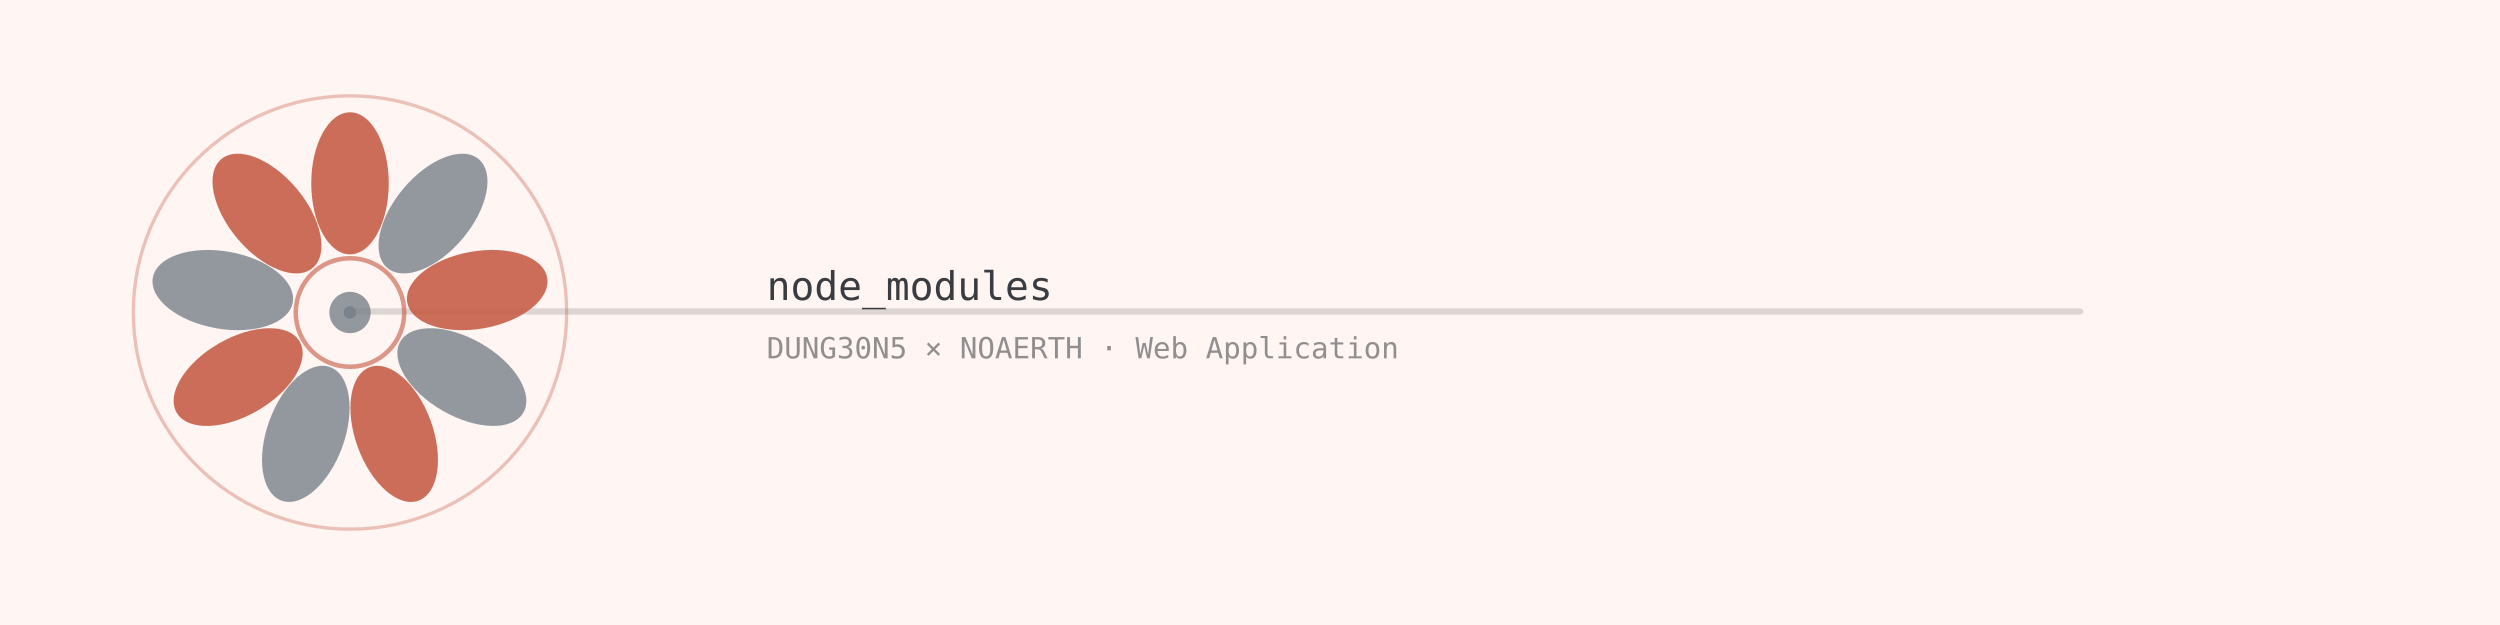
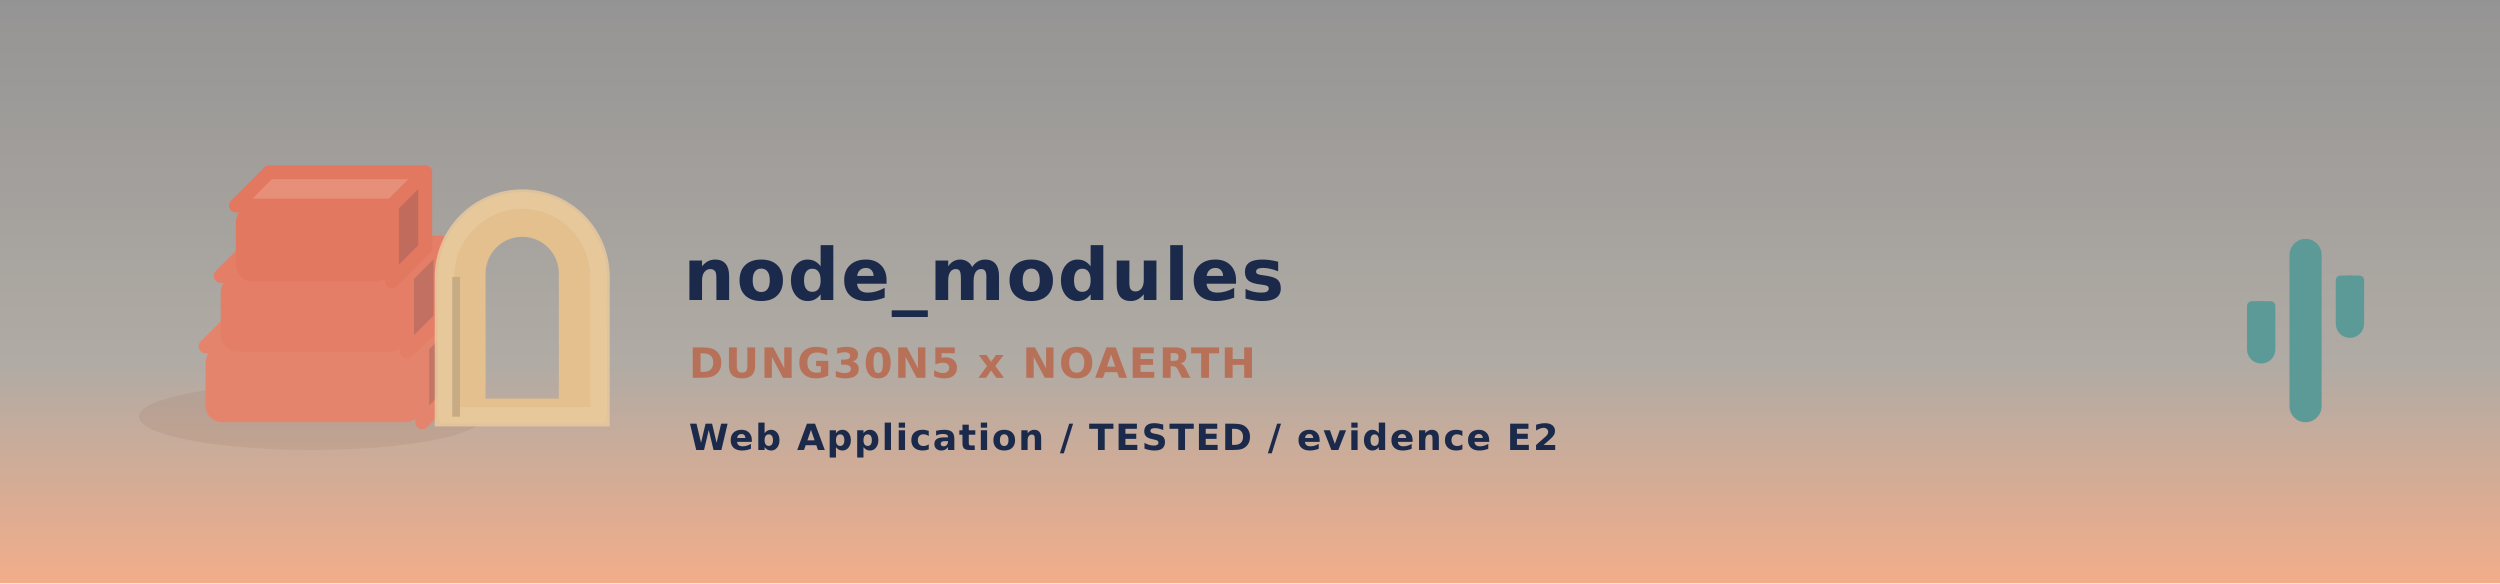
- <svg xmlns="http://www.w3.org/2000/svg" viewBox="0 0 1200 300" width="1200" height="300" role="img" aria-label="node_modules identity object">
-   <rect width="1200" height="300" fill="#fff5f2" />
-   <defs>
-     <linearGradient id="gft" x1="0" y1="0" x2="1" y2="1">
-       <stop offset="0%" stop-color="#c75f48" />
-       <stop offset="100%" stop-color="#78818a" />
-     </linearGradient>
-   </defs>
-   <rect x="168.00" y="148.00" width="832.00" height="3.00" rx="2.00" fill="rgba(37,40,46,0.160)" opacity="1.00" />
+ <svg xmlns="http://www.w3.org/2000/svg" width="900" height="210" viewBox="0 0 900 210" role="img" aria-label="node_modules - identity object">
+   <linearGradient id="skyf" x1="0" y1="0" x2="0" y2="1">
+     <stop offset="0" stop-color="#959494" />
+     <stop offset="0.62" stop-color="#b0aba4" />
+     <stop offset="1" stop-color="#f3ad8a" />
+   </linearGradient>
+   <rect width="900" height="210" fill="url(#skyf)" />
+   <rect x="0" y="352" width="900" height="-142" fill="#e9cda3" />
+   <rect x="0" y="352" width="900" height="3" fill="#ebd1a9" />
+   <ellipse cx="112" cy="150" rx="62" ry="12" fill="rgba(138,90,68,0.11)" />
  <g>
-     <ellipse cx="168.00" cy="88.00" rx="18.60" ry="34.10" fill="rgba(199,95,72,0.900)" opacity="1.00" transform="rotate(0.0 168.00 88.00)" />
-     <ellipse cx="207.85" cy="102.51" rx="18.60" ry="34.10" fill="rgba(120,129,138,0.800)" opacity="1.00" transform="rotate(40.0 207.85 102.51)" />
-     <ellipse cx="229.06" cy="139.23" rx="18.60" ry="34.10" fill="rgba(199,95,72,0.900)" opacity="1.00" transform="rotate(80.0 229.06 139.23)" />
-     <ellipse cx="221.69" cy="181.00" rx="18.60" ry="34.10" fill="rgba(120,129,138,0.800)" opacity="1.00" transform="rotate(120.0 221.69 181.00)" />
-     <ellipse cx="189.21" cy="208.26" rx="18.60" ry="34.10" fill="rgba(199,95,72,0.900)" opacity="1.00" transform="rotate(160.0 189.21 208.26)" />
-     <ellipse cx="146.79" cy="208.26" rx="18.60" ry="34.10" fill="rgba(120,129,138,0.800)" opacity="1.00" transform="rotate(200.0 146.79 208.26)" />
-     <ellipse cx="114.31" cy="181.00" rx="18.60" ry="34.10" fill="rgba(199,95,72,0.900)" opacity="1.00" transform="rotate(240.0 114.31 181.00)" />
-     <ellipse cx="106.94" cy="139.23" rx="18.60" ry="34.10" fill="rgba(120,129,138,0.800)" opacity="1.00" transform="rotate(280.0 106.94 139.23)" />
-     <ellipse cx="128.15" cy="102.51" rx="18.60" ry="34.10" fill="rgba(199,95,72,0.900)" opacity="1.00" transform="rotate(320.0 128.15 102.51)" />
-     <circle cx="168.00" cy="150.00" r="26.04" fill="none" stroke="rgba(199,95,72,0.900)" stroke-width="2.17" opacity="0.70" />
-     <circle cx="168.00" cy="150.00" r="9.92" fill="rgba(120,129,138,0.800)" opacity="1.00" />
-     <animate attributeName="opacity" values="0.25;1.0;0.25" dur="13.4s" begin="0s" repeatCount="indefinite" />
+     <path d="M74,124.67 L152,124.67 L164,112.67 L86,112.67 Z" fill="#e99a82" stroke="#e5846c" stroke-width="5" stroke-linejoin="round" />
+     <path d="M152,124.67 L164,112.67 L164,140 L152,152 Z" fill="#c37566" stroke="#e5846c" stroke-width="5" stroke-linejoin="round" />
+     <rect x="74" y="124.67" width="78" height="27.33" rx="6" fill="#e5846c" />
+     <path d="M79.46,99.33 L146.54,99.33 L158.54,87.33 L91.46,87.33 Z" fill="#e8957d" stroke="#e47e66" stroke-width="5" stroke-linejoin="round" />
+     <path d="M146.54,99.33 L158.54,87.33 L158.54,114.67 L146.54,126.67 Z" fill="#c27061" stroke="#e47e66" stroke-width="5" stroke-linejoin="round" />
+     <rect x="79.46" y="99.33" width="67.08" height="27.33" rx="6" fill="#e47e66" />
+     <path d="M84.92,74 L141.08,74 L153.08,62 L96.92,62 Z" fill="#e79079" stroke="#e37861" stroke-width="5" stroke-linejoin="round" />
+     <path d="M141.08,74 L153.08,62 L153.08,89.33 L141.08,101.33 Z" fill="#c16b5d" stroke="#e37861" stroke-width="5" stroke-linejoin="round" />
+     <rect x="84.92" y="74" width="56.16" height="27.33" rx="6" fill="#e37861" />
+     <animate attributeName="opacity" values="0.72;1;0.72" dur="6s" begin="0s" repeatCount="indefinite" />
  </g>
-   <g>
-     <ellipse cx="168.00" cy="88.00" rx="18.60" ry="34.10" fill="none" opacity="1.00" transform="rotate(0.0 168.00 88.00)" />
-     <ellipse cx="207.85" cy="102.51" rx="18.60" ry="34.10" fill="none" opacity="1.00" transform="rotate(40.0 207.85 102.51)" />
-     <ellipse cx="229.06" cy="139.23" rx="18.60" ry="34.10" fill="none" opacity="1.00" transform="rotate(80.0 229.06 139.23)" />
-     <ellipse cx="221.69" cy="181.00" rx="18.60" ry="34.10" fill="none" opacity="1.00" transform="rotate(120.0 221.69 181.00)" />
-     <ellipse cx="189.21" cy="208.26" rx="18.60" ry="34.10" fill="none" opacity="1.00" transform="rotate(160.0 189.21 208.26)" />
-     <ellipse cx="146.79" cy="208.26" rx="18.60" ry="34.10" fill="none" opacity="1.00" transform="rotate(200.0 146.79 208.26)" />
-     <ellipse cx="114.31" cy="181.00" rx="18.60" ry="34.10" fill="none" opacity="1.00" transform="rotate(240.0 114.31 181.00)" />
-     <ellipse cx="106.94" cy="139.23" rx="18.60" ry="34.10" fill="none" opacity="1.00" transform="rotate(280.0 106.94 139.23)" />
-     <ellipse cx="128.15" cy="102.51" rx="18.60" ry="34.10" fill="none" opacity="1.00" transform="rotate(320.0 128.15 102.51)" />
-     <circle cx="168.00" cy="150.00" r="26.04" fill="none" stroke="none" stroke-width="2.17" opacity="0.70" />
-     <circle cx="168.00" cy="150.00" r="9.92" fill="none" opacity="1.00" />
-     <animateTransform attributeName="transform" type="rotate" values="0.0 0.00 0.00 360.0 0.00 0.00" dur="26.8s" begin="0s" repeatCount="indefinite" />
-   </g>
-   <g>
-     <circle cx="168.00" cy="150.00" r="104.00" fill="none" stroke="rgba(199,95,72,0.350)" stroke-width="1.60" opacity="1.00" />
-     <animate attributeName="opacity" values="0.25;1.0;0.25" dur="13.4s" begin="0s" repeatCount="indefinite" />
-   </g>
-   <circle cx="168" cy="150" r="3" fill="rgba(120,129,138,0.900)">
-     <animate attributeName="opacity" values="0.35;0.95;0.35" dur="13.4s" begin="0s" repeatCount="indefinite" />
-   </circle>
-   <text x="368" y="144" font-family="ui-monospace,Menlo,monospace" font-size="19" fill="rgba(37,40,46,0.900)">node_modules</text>
-   <text x="368" y="172" font-family="ui-monospace,Menlo,monospace" font-size="14" fill="rgba(37,40,46,0.500)">DUNG30N5 × NOAERTH · Web Application</text>
+   <path d="M160,150 L160,99.68 A28,28 0 0 1 216,99.68 L216,150 Z M172.32,146 L172.32,98.43 A15.68,15.68 0 0 1 203.68,98.43 L203.68,146 Z" fill="#e3c08d" fill-rule="evenodd" stroke="#e3c08d" stroke-width="5" stroke-linejoin="round" />
+   <path d="M160,150 L160,99.68 A28,28 0 0 1 216,99.68 L216,150 Z" fill="none" stroke="#e8c99d" stroke-width="7" stroke-linecap="round" opacity="0.85" />
+   <rect x="162.8" y="99.68" width="2.8" height="50.32" fill="#c7ab84" />
+   <text x="246" y="108" font-family="Verdana,DejaVu Sans,sans-serif" font-size="26" font-weight="700" letter-spacing="0.6" fill="#1b2a4a" text-anchor="start">node_modules</text>
+   <text x="248" y="136" font-family="Verdana,DejaVu Sans,sans-serif" font-size="15" font-weight="700" letter-spacing="0.6" fill="#b87159" text-anchor="start">DUNG30N5 x NOAERTH</text>
+   <text x="248" y="162" font-family="Verdana,DejaVu Sans,sans-serif" font-size="13" font-weight="700" letter-spacing="0.6" fill="#1b2a4a" text-anchor="start">Web Application  /  TESTED  /  evidence E2</text>
+   <rect x="824.22" y="86" width="11.56" height="66" rx="5.78" fill="#5b9a97" />
+   <rect x="808.92" y="108.44" width="10.2" height="22.44" rx="5.1" fill="#5b9a97" />
+   <rect x="808.92" y="108.44" width="10.2" height="6.6" rx="1.7" fill="#5b9a97" />
+   <rect x="840.88" y="99.2" width="10.2" height="22.44" rx="5.1" fill="#5b9a97" />
+   <rect x="840.88" y="99.2" width="10.2" height="6.6" rx="1.7" fill="#5b9a97" />
</svg>
